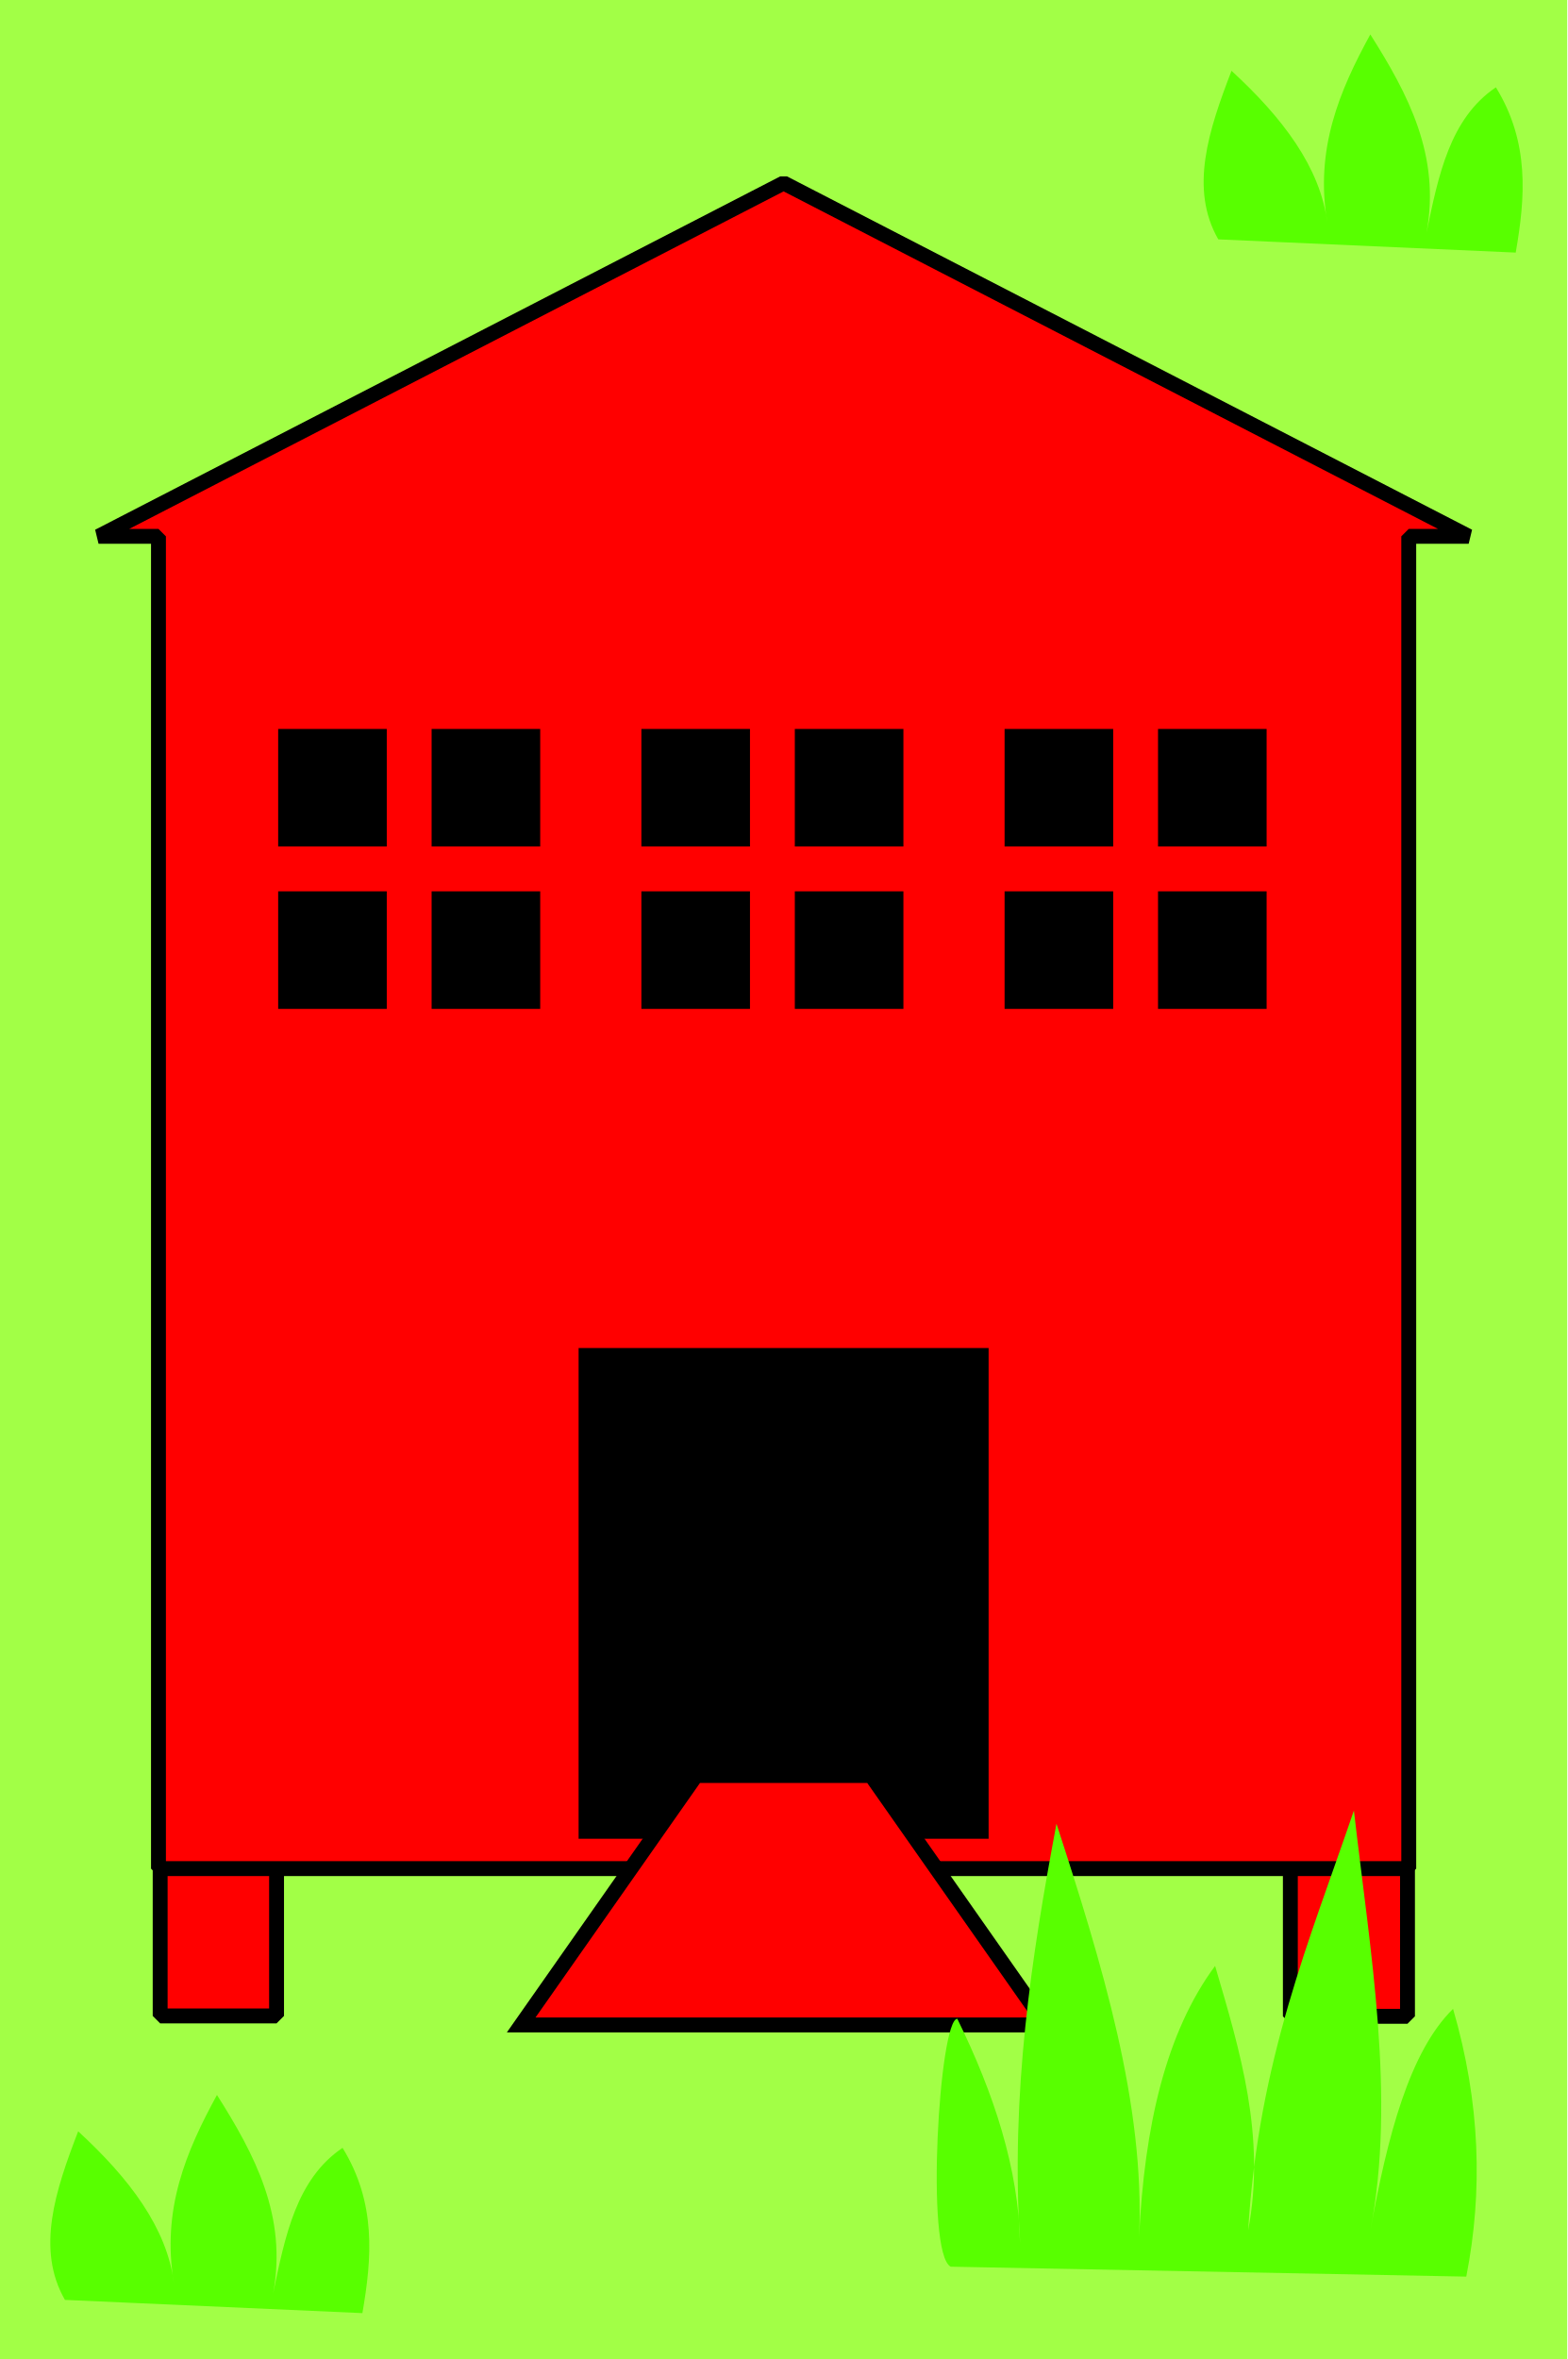
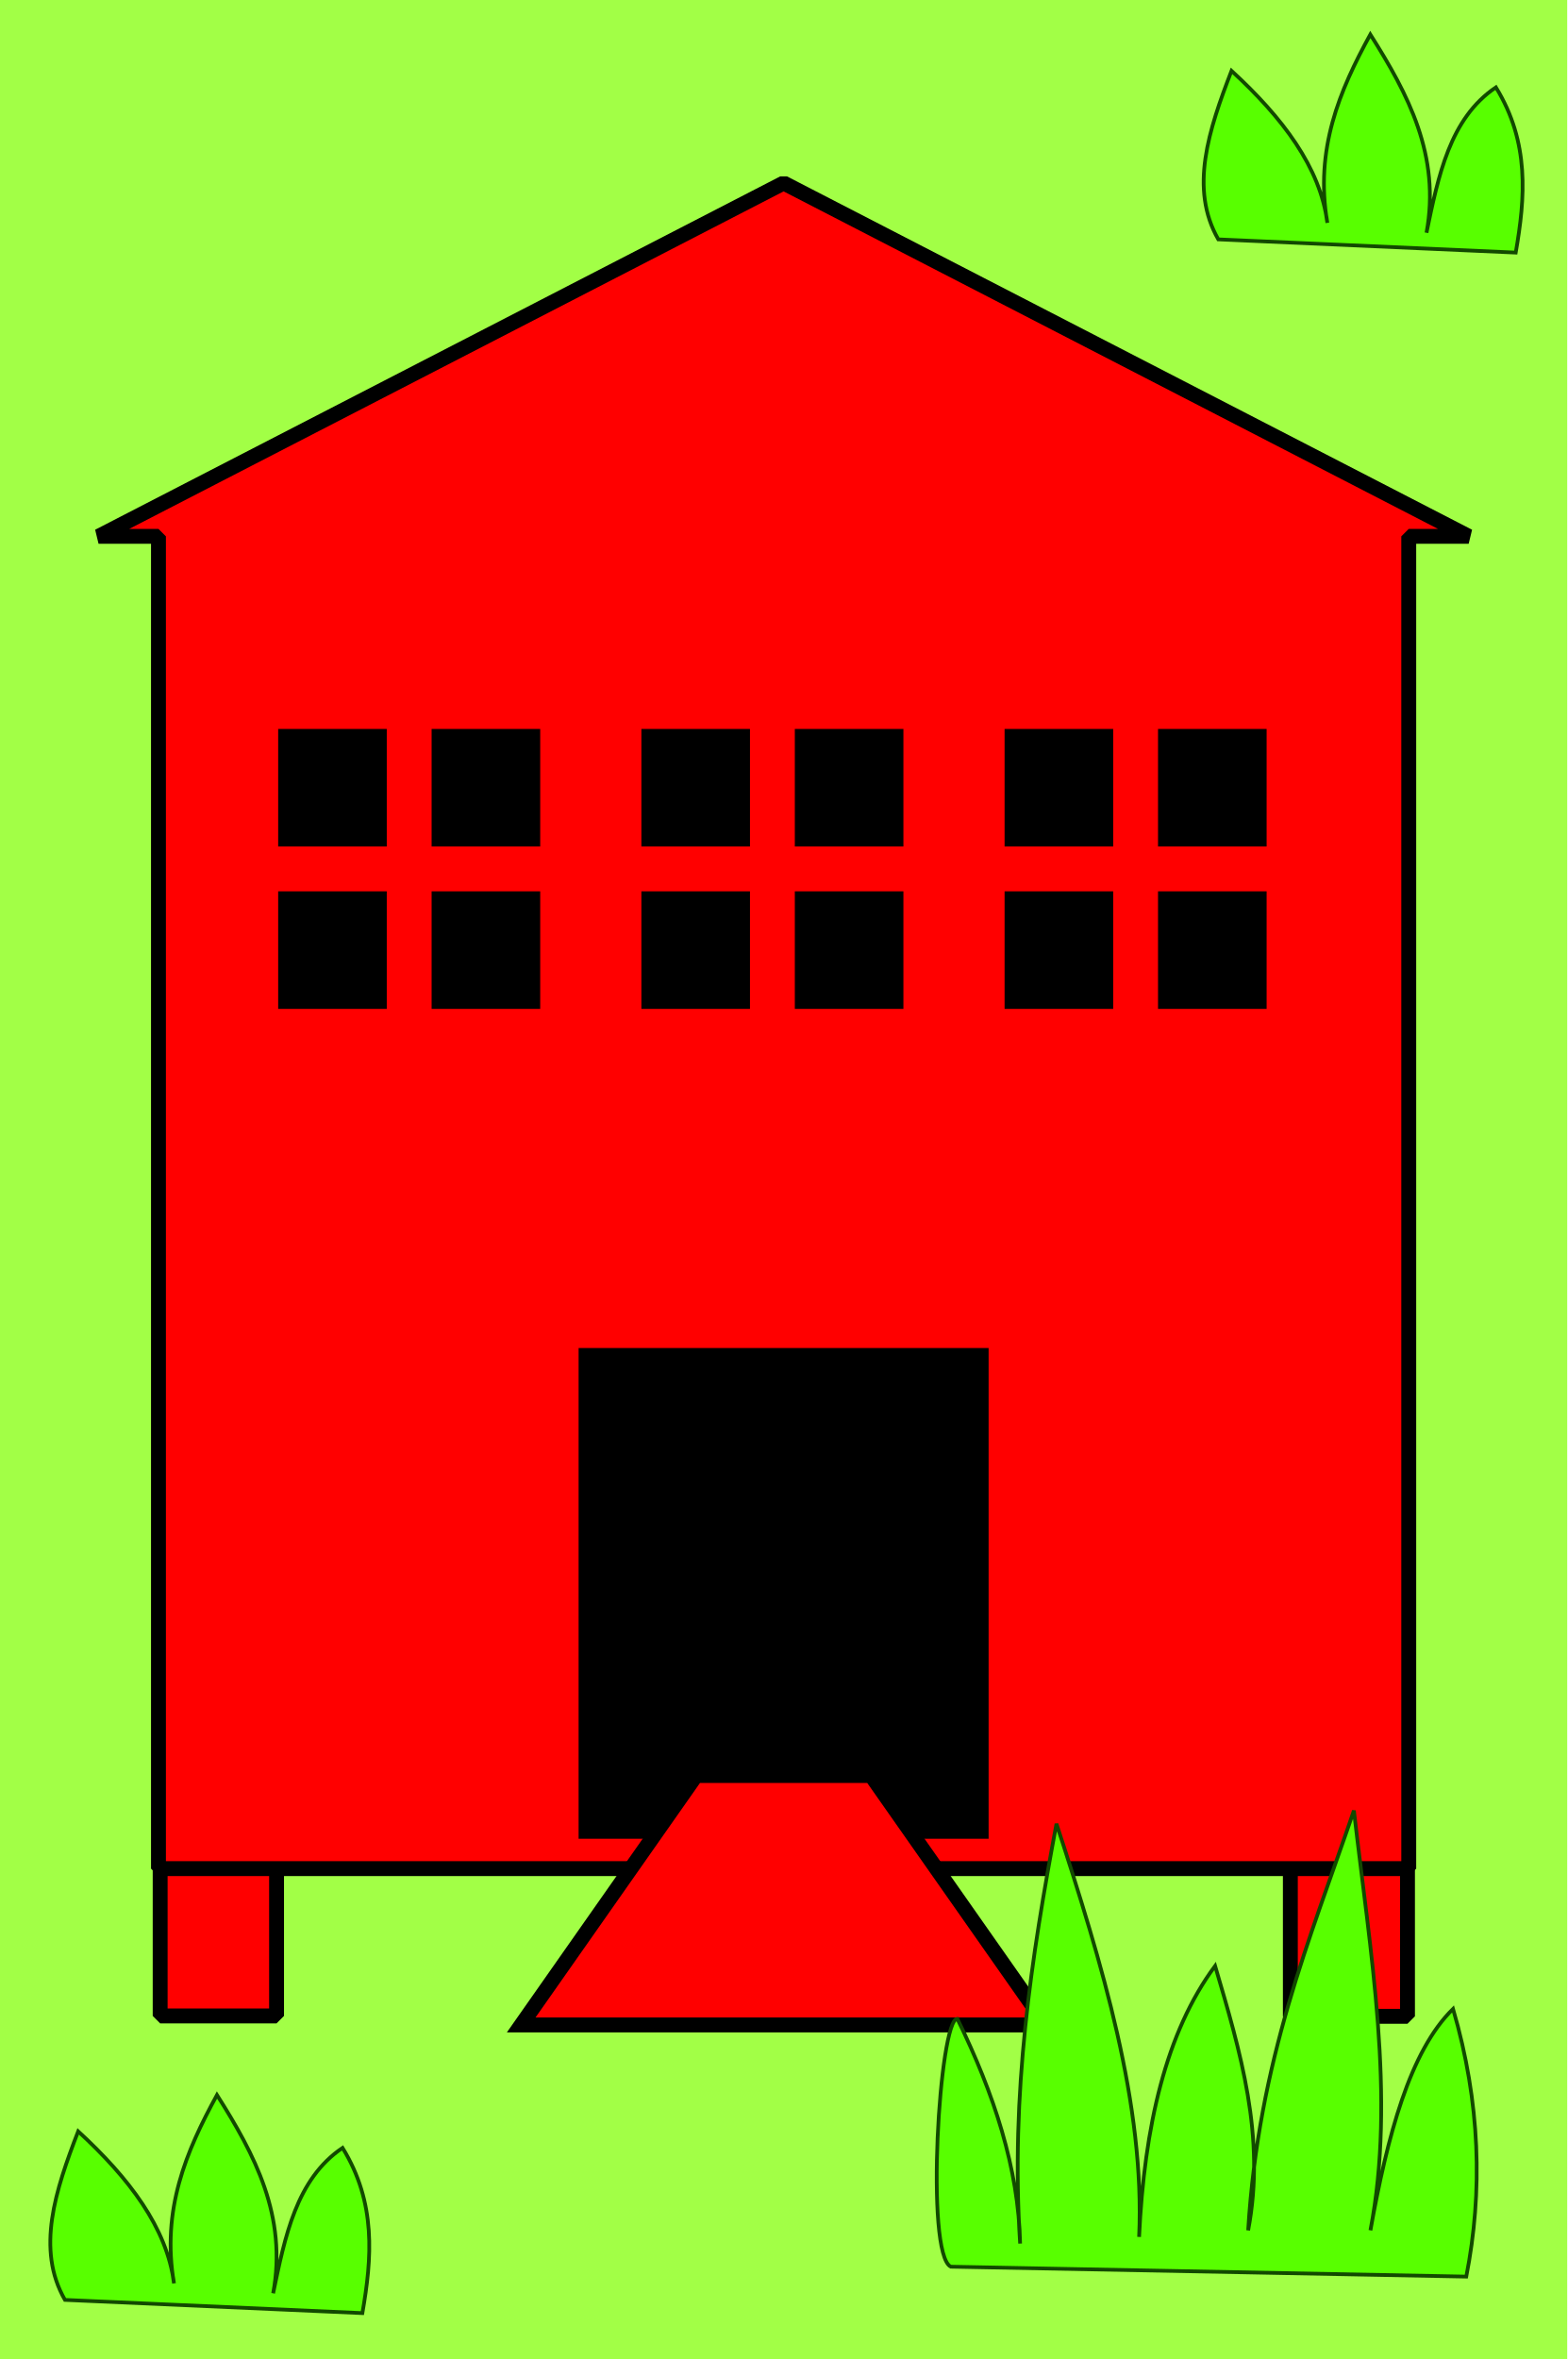
<svg xmlns="http://www.w3.org/2000/svg" width="421.017" height="633.615" id="svg8893" version="1.0">
  <defs id="defs8895">
    </defs>
  <g id="layer1" transform="translate(-148.0628,-208.4116)">
    <rect style="opacity:1;fill:#a2ff46;fill-opacity:1;stroke:#000000;stroke-width:0;stroke-linecap:round;stroke-linejoin:bevel;stroke-miterlimit:4;stroke-dasharray:none;stroke-opacity:1" id="rect8908" width="633.615" height="421.017" x="208.412" y="-569.08" transform="matrix(0,1,-1,0,0,0)" />
    <rect style="fill:#ff0000;fill-opacity:1;stroke:#000000;stroke-width:4;stroke-linecap:round;stroke-linejoin:bevel;stroke-miterlimit:4;stroke-dasharray:none;stroke-opacity:1" id="rect7113" width="31.27" height="77.27" x="191.088" y="672.612" />
    <rect style="fill:#ff0000;fill-opacity:1;stroke:#000000;stroke-width:4;stroke-linecap:round;stroke-linejoin:bevel;stroke-miterlimit:4;stroke-dasharray:none;stroke-opacity:1" id="rect7115" width="31.469" height="70.469" x="494.703" y="679.512" />
    <path style="fill:#ff0000;fill-opacity:1;stroke:#000000;stroke-width:4;stroke-linecap:round;stroke-linejoin:bevel;stroke-miterlimit:4;stroke-dasharray:none;stroke-opacity:1" d="M 358.571,257.565 L 174.54,352.471 L 190.634,352.471 L 190.634,710.315 L 526.509,710.315 L 526.509,352.471 L 542.603,352.471 L 358.571,257.565 z" id="rect5426" />
    <rect style="fill:#000000;fill-opacity:1;stroke:#000000;stroke-width:0.874;stroke-linecap:round;stroke-linejoin:miter;stroke-miterlimit:4;stroke-dasharray:none;stroke-opacity:1" id="rect7111" width="109.271" height="130.931" x="303.936" y="570.92" />
    <path style="fill:#ff0000;fill-opacity:1;fill-rule:evenodd;stroke:#000000;stroke-width:4;stroke-linecap:butt;stroke-linejoin:miter;stroke-miterlimit:4;stroke-dasharray:none;stroke-opacity:1" d="M 335.071,685.302 L 288.071,752.302 L 429.071,752.302 L 382.071,685.302 L 335.071,685.302 z" id="path7123" />
-     <path style="fill:#58ff00;fill-opacity:1;fill-rule:evenodd;stroke:#279500;stroke-width:0;stroke-linecap:butt;stroke-linejoin:miter;stroke-miterlimit:4;stroke-dasharray:none;stroke-opacity:1" d="M 403.464,817.231 C 396.533,813.68 400.414,750.645 405.24,750.645 C 415.101,770.769 421.696,790.893 422.108,811.017 C 419.503,770.502 425.142,734.11 431.874,698.264 C 444.198,736.077 455.687,773.751 454.069,809.241 C 455.475,779.573 461.264,754.289 474.489,736.44 C 481.211,759.363 488.175,782.237 483.367,807.465 C 486.172,761.549 499.962,729.365 511.777,694.713 C 516.152,732.876 523.092,771.552 516.216,807.465 C 520.798,782.003 526.789,759.36 538.412,747.982 C 545.761,773.186 546.447,797.057 541.963,819.895 L 403.464,817.231 z" id="path8068" />
-     <path style="fill:#58ff00;fill-opacity:1;fill-rule:evenodd;stroke:#000000;stroke-width:0;stroke-linecap:butt;stroke-linejoin:miter;stroke-miterlimit:4;stroke-dasharray:none;stroke-opacity:1" d="M 165.511,826.153 C 157.694,812.56 162.933,796.791 169.062,780.874 C 182.756,793.465 192.908,806.764 194.809,821.713 C 191.389,801.938 198.083,786.209 206.35,771.108 C 216.51,787.155 225.271,803.668 221.443,824.377 C 224.626,809.081 227.675,793.686 240.087,785.313 C 249.184,800.11 247.99,814.907 245.414,829.704 L 165.511,826.153 z" id="path8075" />
+     <path style="fill:#58ff00;fill-opacity:1;fill-rule:evenodd;stroke:#124900;stroke-width:1;stroke-linecap:butt;stroke-linejoin:miter;stroke-miterlimit:4;stroke-dasharray:none;stroke-opacity:1" d="M 403.464,817.231 C 396.533,813.68 400.414,750.645 405.24,750.645 C 415.101,770.769 421.696,790.893 422.108,811.017 C 419.503,770.502 425.142,734.11 431.874,698.264 C 444.198,736.077 455.687,773.751 454.069,809.241 C 455.475,779.573 461.264,754.289 474.489,736.44 C 481.211,759.363 488.175,782.237 483.367,807.465 C 486.172,761.549 499.962,729.365 511.777,694.713 C 516.152,732.876 523.092,771.552 516.216,807.465 C 520.798,782.003 526.789,759.36 538.412,747.982 C 545.761,773.186 546.447,797.057 541.963,819.895 L 403.464,817.231 z" id="path8068" />
+     <path style="fill:#58ff00;fill-opacity:1;fill-rule:evenodd;stroke:#124900;stroke-width:1;stroke-linecap:butt;stroke-linejoin:miter;stroke-miterlimit:4;stroke-dasharray:none;stroke-opacity:1" d="M 165.511,826.153 C 157.694,812.56 162.933,796.791 169.062,780.874 C 182.756,793.465 192.908,806.764 194.809,821.713 C 191.389,801.938 198.083,786.209 206.35,771.108 C 216.51,787.155 225.271,803.668 221.443,824.377 C 224.626,809.081 227.675,793.686 240.087,785.313 C 249.184,800.11 247.99,814.907 245.414,829.704 L 165.511,826.153 z" id="path8075" />
    <g id="g3866" transform="translate(8.43215,0)">
      <g transform="translate(-20.77308,30.40918)" id="g3797">
        <rect style="fill:#000000;fill-opacity:1;stroke:#000000;stroke-width:0.874;stroke-linecap:round;stroke-linejoin:miter;stroke-miterlimit:4;stroke-dasharray:none;stroke-opacity:1" id="rect3280" width="69.519" height="74.315" x="235.569" y="374.228" />
        <rect style="opacity:1;fill:#ff0000;fill-opacity:1;stroke:#000000;stroke-width:0;stroke-linecap:round;stroke-linejoin:bevel;stroke-miterlimit:4;stroke-dasharray:none;stroke-opacity:1" id="rect3282" width="12.046" height="90.344" x="264.306" y="365.009" />
        <rect style="opacity:1;fill:#ff0000;fill-opacity:1;stroke:#000000;stroke-width:0;stroke-linecap:round;stroke-linejoin:bevel;stroke-miterlimit:4;stroke-dasharray:none;stroke-opacity:1" id="rect3793" width="12.046" height="90.344" x="405.362" y="-318.513" transform="matrix(0,1,-1,0,0,0)" />
      </g>
      <g transform="translate(76.79886,30.40918)" id="g3802">
        <rect style="fill:#000000;fill-opacity:1;stroke:#000000;stroke-width:0.874;stroke-linecap:round;stroke-linejoin:miter;stroke-miterlimit:4;stroke-dasharray:none;stroke-opacity:1" id="rect3804" width="69.519" height="74.315" x="235.569" y="374.228" />
        <rect style="opacity:1;fill:#ff0000;fill-opacity:1;stroke:#000000;stroke-width:0;stroke-linecap:round;stroke-linejoin:bevel;stroke-miterlimit:4;stroke-dasharray:none;stroke-opacity:1" id="rect3806" width="12.046" height="90.344" x="264.306" y="365.009" />
        <rect style="opacity:1;fill:#ff0000;fill-opacity:1;stroke:#000000;stroke-width:0;stroke-linecap:round;stroke-linejoin:bevel;stroke-miterlimit:4;stroke-dasharray:none;stroke-opacity:1" id="rect3808" width="12.046" height="90.344" x="405.362" y="-318.513" transform="matrix(0,1,-1,0,0,0)" />
      </g>
      <g transform="translate(174.3708,30.40918)" id="g3810">
        <rect style="fill:#000000;fill-opacity:1;stroke:#000000;stroke-width:0.874;stroke-linecap:round;stroke-linejoin:miter;stroke-miterlimit:4;stroke-dasharray:none;stroke-opacity:1" id="rect3812" width="69.519" height="74.315" x="235.569" y="374.228" />
        <rect style="opacity:1;fill:#ff0000;fill-opacity:1;stroke:#000000;stroke-width:0;stroke-linecap:round;stroke-linejoin:bevel;stroke-miterlimit:4;stroke-dasharray:none;stroke-opacity:1" id="rect3814" width="12.046" height="90.344" x="264.306" y="365.009" />
        <rect style="opacity:1;fill:#ff0000;fill-opacity:1;stroke:#000000;stroke-width:0;stroke-linecap:round;stroke-linejoin:bevel;stroke-miterlimit:4;stroke-dasharray:none;stroke-opacity:1" id="rect3816" width="12.046" height="90.344" x="405.362" y="-318.513" transform="matrix(0,1,-1,0,0,0)" />
      </g>
    </g>
-     <path style="fill:#58ff00;fill-opacity:1;fill-rule:evenodd;stroke:#000000;stroke-width:0;stroke-linecap:butt;stroke-linejoin:miter;stroke-miterlimit:4;stroke-dasharray:none;stroke-opacity:1" d="M 475.345,272.705 C 467.528,259.112 472.767,243.344 478.896,227.427 C 492.59,240.017 502.742,253.317 504.643,268.266 C 501.223,248.491 507.918,232.761 516.185,217.661 C 526.344,233.707 535.105,250.22 531.277,270.93 C 534.46,255.634 537.509,240.239 549.921,231.866 C 559.018,246.663 557.824,261.46 555.248,276.256 L 475.345,272.705 z" id="path3852" />
+     <path style="fill:#58ff00;fill-opacity:1;fill-rule:evenodd;stroke:#124900;stroke-width:1;stroke-linecap:butt;stroke-linejoin:miter;stroke-miterlimit:4;stroke-dasharray:none;stroke-opacity:1" d="M 475.345,272.705 C 467.528,259.112 472.767,243.344 478.896,227.427 C 492.59,240.017 502.742,253.317 504.643,268.266 C 501.223,248.491 507.918,232.761 516.185,217.661 C 526.344,233.707 535.105,250.22 531.277,270.93 C 534.46,255.634 537.509,240.239 549.921,231.866 C 559.018,246.663 557.824,261.46 555.248,276.256 L 475.345,272.705 z" id="path3852" />
  </g>
</svg>
